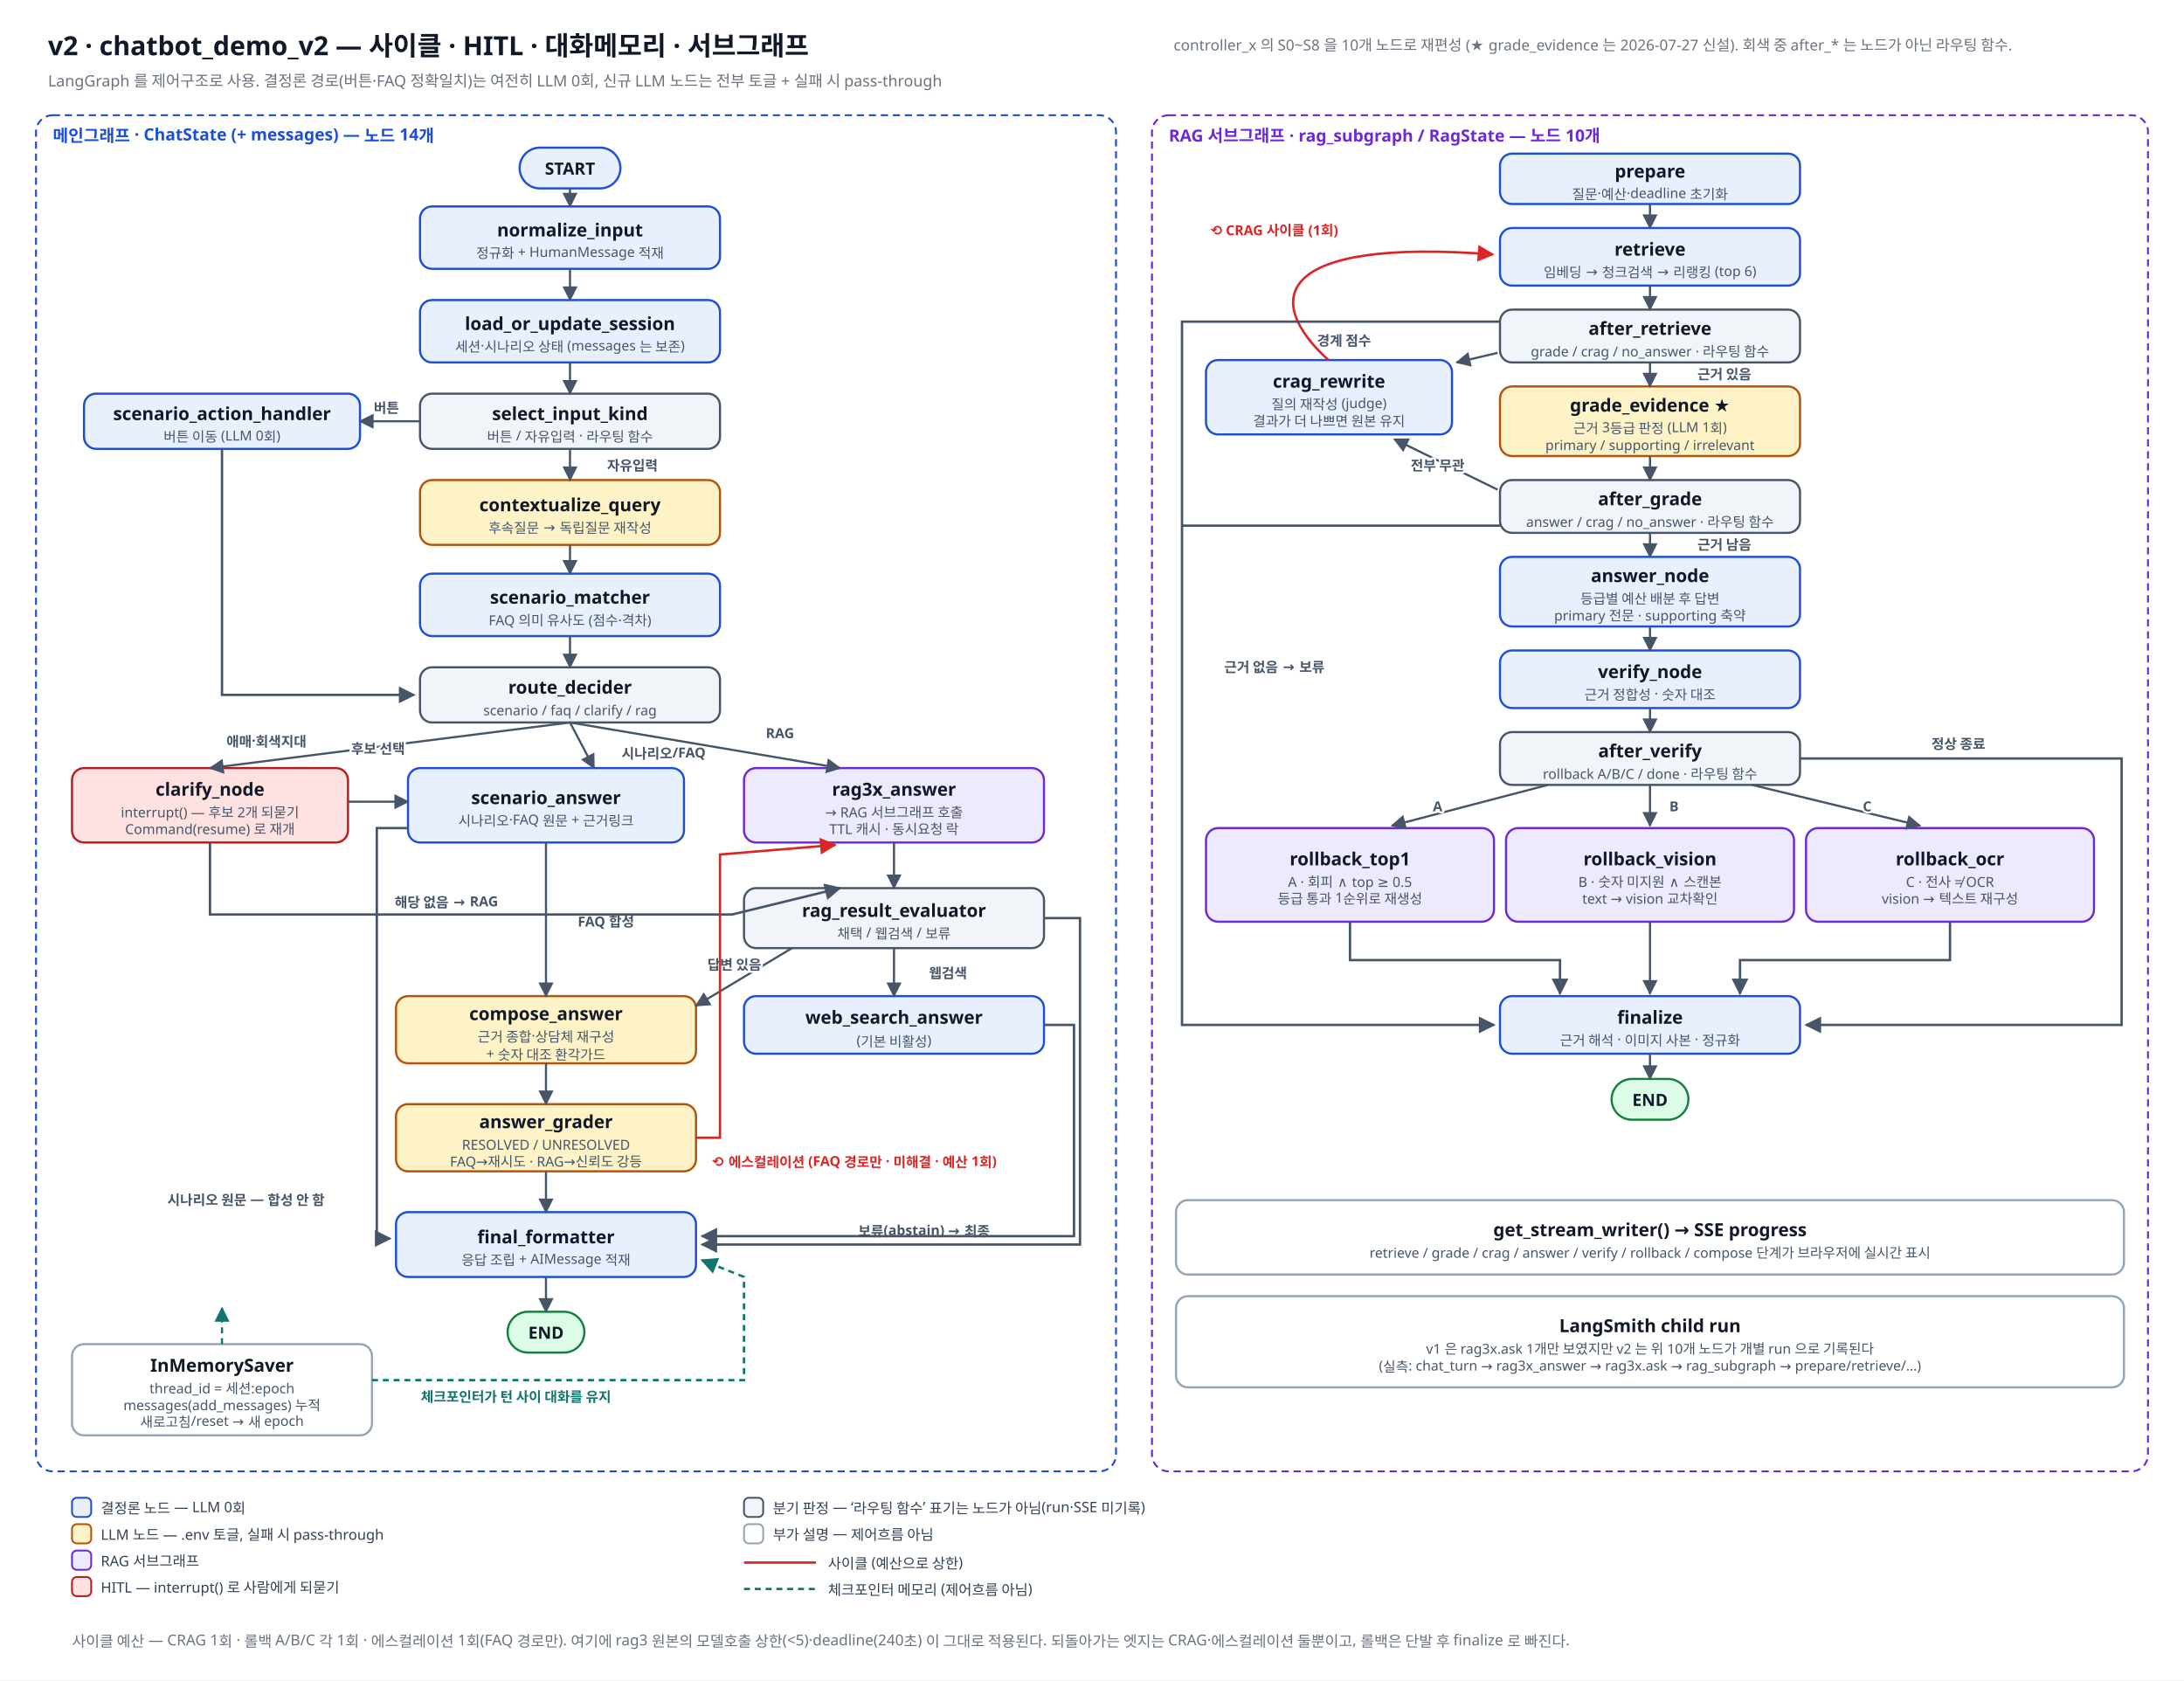
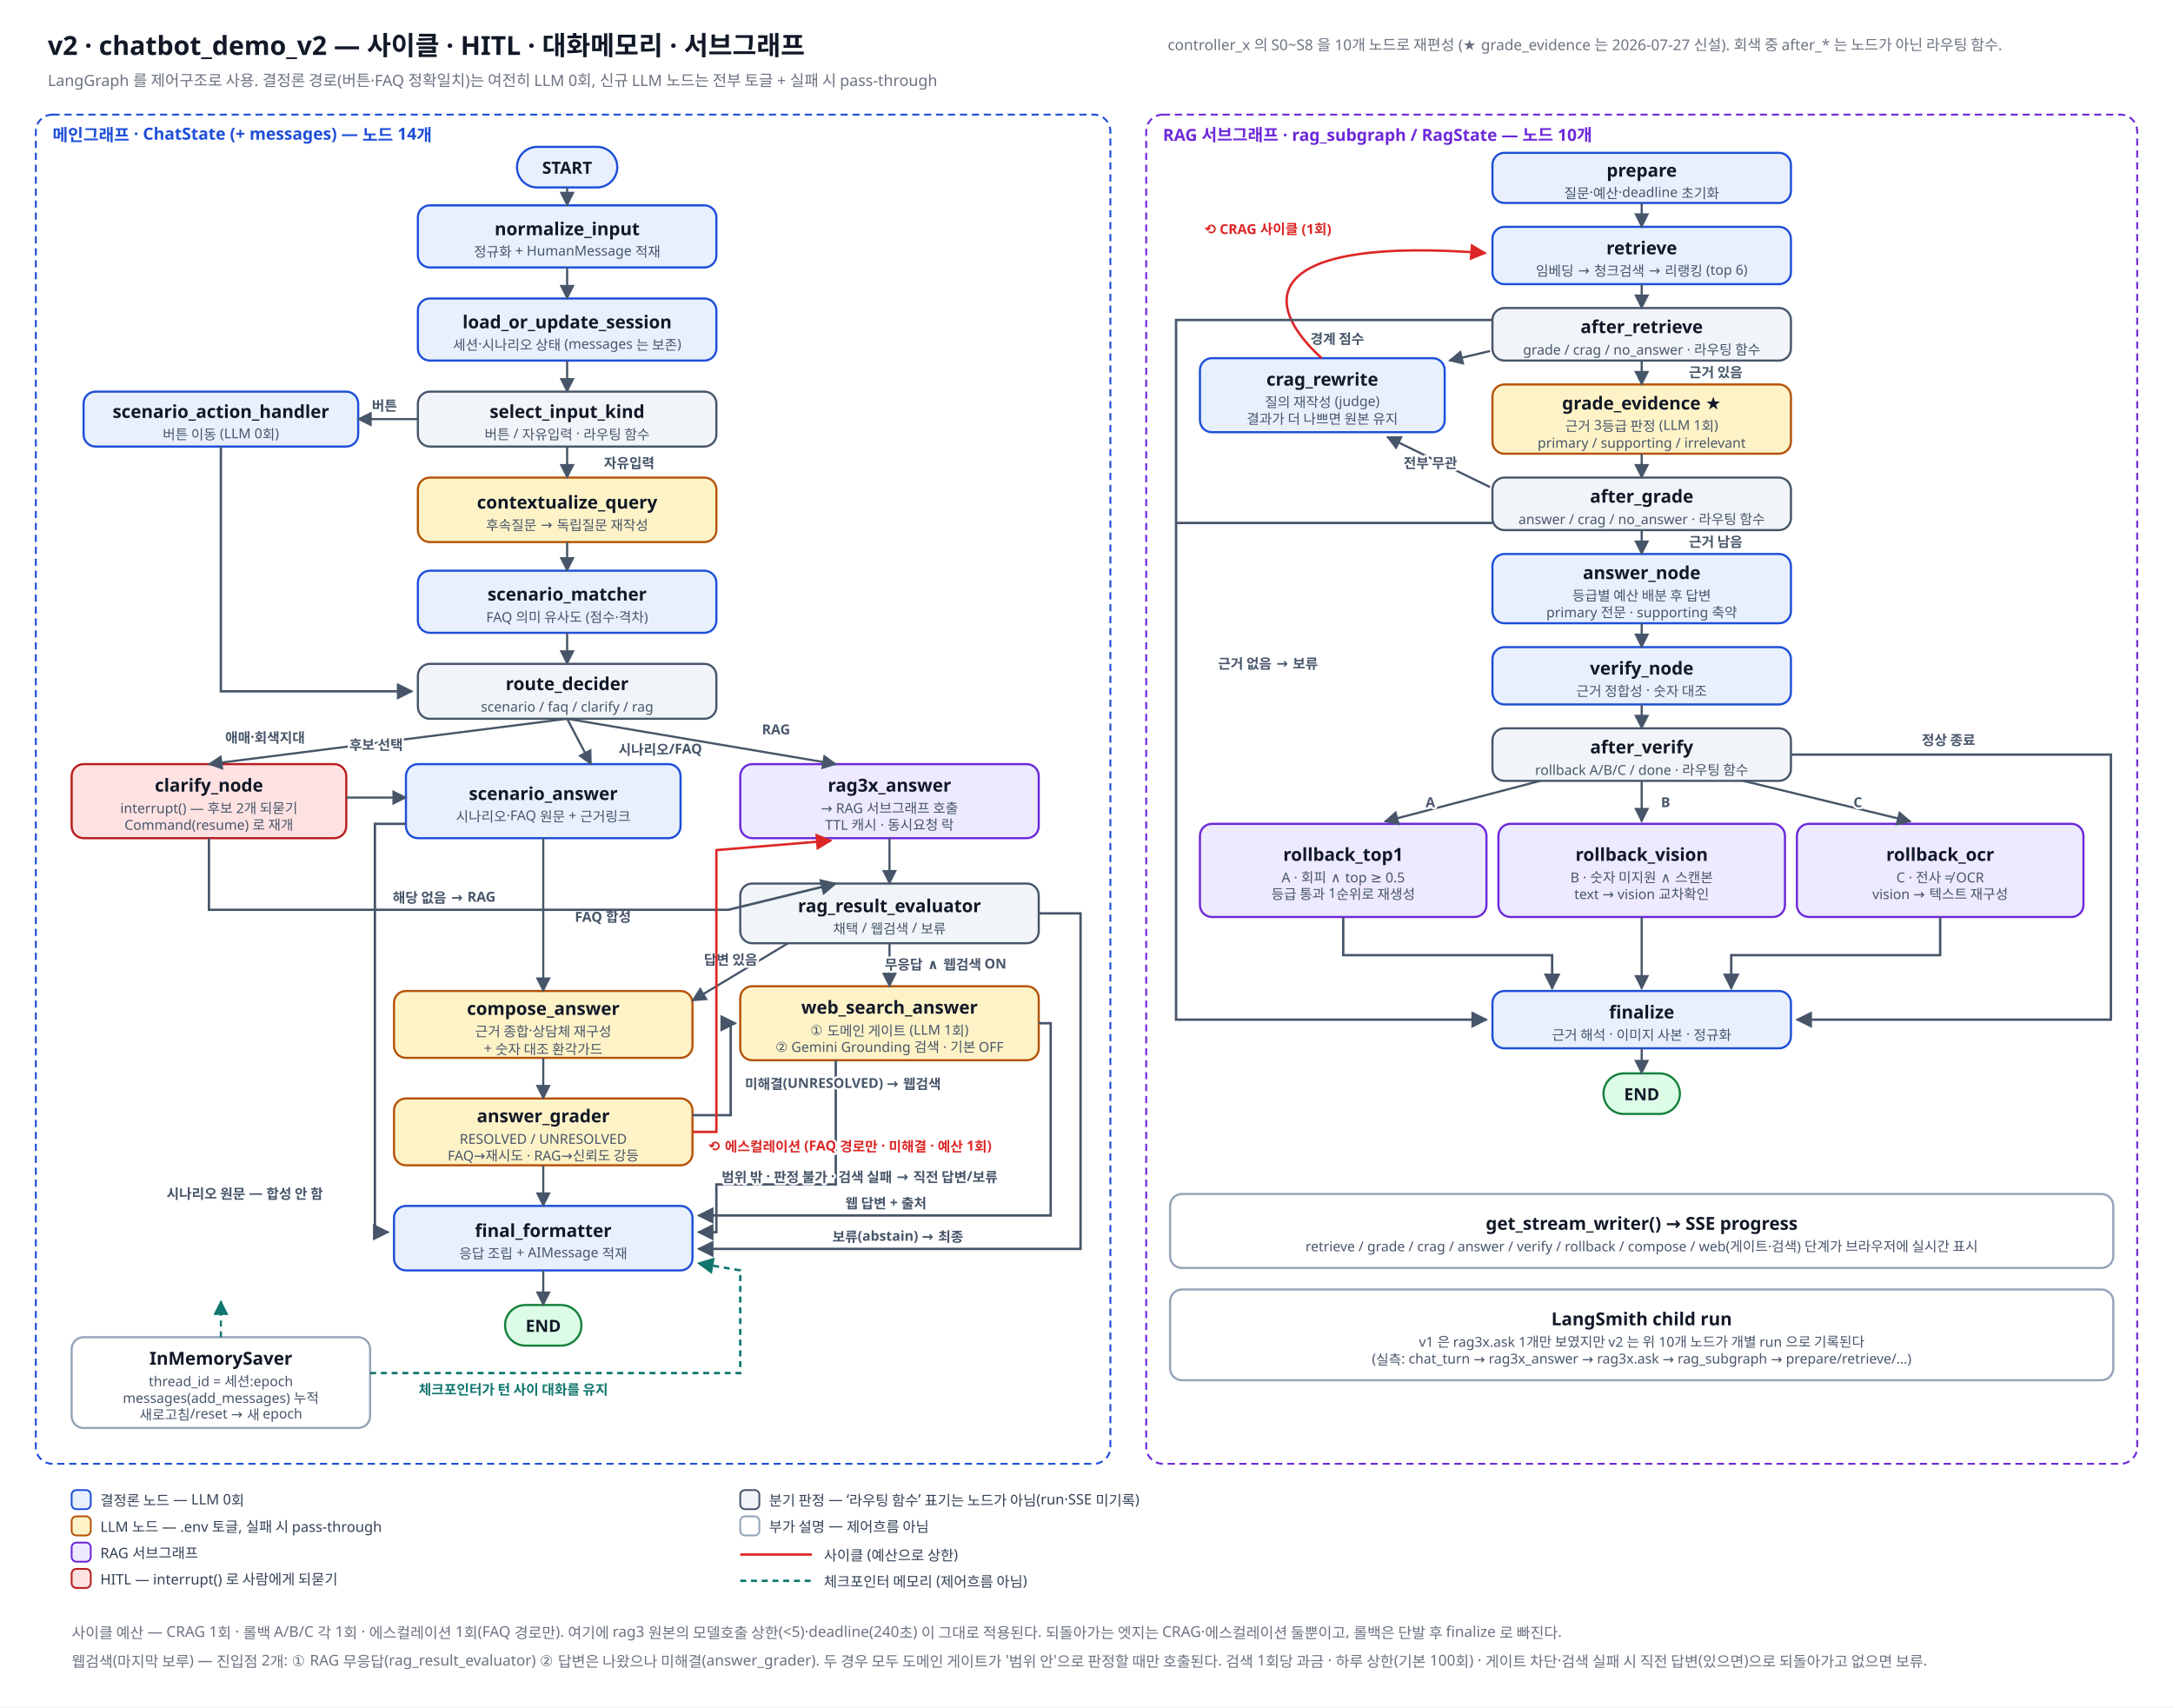
- <svg xmlns="http://www.w3.org/2000/svg" width="1820" height="1400" viewBox="0 0 1820 1400" role="img" aria-label="chatbot_demo_v2 파이프라인">
+ <svg xmlns="http://www.w3.org/2000/svg" width="1820" height="1430" viewBox="0 0 1820 1430" role="img" aria-label="chatbot_demo_v2 파이프라인">
  <defs>
    <marker id="a-475569" viewBox="0 0 10 10" refX="9" refY="5" markerWidth="7" markerHeight="7" orient="auto-start-reverse">
      <path d="M 0 0 L 10 5 L 0 10 z" fill="#475569" />
    </marker>
    <marker id="a-dc2626" viewBox="0 0 10 10" refX="9" refY="5" markerWidth="7" markerHeight="7" orient="auto-start-reverse">
      <path d="M 0 0 L 10 5 L 0 10 z" fill="#dc2626" />
    </marker>
    <marker id="a-0f766e" viewBox="0 0 10 10" refX="9" refY="5" markerWidth="7" markerHeight="7" orient="auto-start-reverse">
      <path d="M 0 0 L 10 5 L 0 10 z" fill="#0f766e" />
    </marker>
  </defs>
-   <rect width="1820" height="1400" fill="#ffffff" />
+   <rect width="1820" height="1430" fill="#ffffff" />
  <text x="40" y="46" font-family="'Malgun Gothic','Apple SD Gothic Neo','Noto Sans KR',sans-serif" font-size="22" font-weight="700" fill="#111827" text-anchor="start">v2 · chatbot_demo_v2 — 사이클 · HITL · 대화메모리 · 서브그래프</text>
  <text x="40" y="72" font-family="'Malgun Gothic','Apple SD Gothic Neo','Noto Sans KR',sans-serif" font-size="13" font-weight="400" fill="#6b7280" text-anchor="start">LangGraph 를 제어구조로 사용. 결정론 경로(버튼·FAQ 정확일치)는 여전히 LLM 0회, 신규 LLM 노드는 전부 토글 + 실패 시 pass-through</text>
  <rect x="30" y="96" width="900" height="1130" rx="14" fill="none" stroke="#1d4ed8" stroke-width="1.6" stroke-dasharray="6 4" />
  <text x="44" y="118" font-family="'Malgun Gothic','Apple SD Gothic Neo','Noto Sans KR',sans-serif" font-size="14" font-weight="700" fill="#1d4ed8">메인그래프  ·  ChatState (+ messages)   —   노드 14개</text>
  <rect x="433.0" y="123" width="84" height="34" rx="17" fill="#e8f0fe" stroke="#1d4ed8" stroke-width="1.8" />
  <text x="475.0" y="145.5" font-family="'Malgun Gothic','Apple SD Gothic Neo','Noto Sans KR',sans-serif" font-size="14" font-weight="600" fill="#111827" text-anchor="middle">START</text>
  <rect x="350" y="172" width="250" height="52" rx="10" fill="#e8f0fe" stroke="#1d4ed8" stroke-width="1.8" />
  <text x="475.0" y="197.0" font-family="'Malgun Gothic','Apple SD Gothic Neo','Noto Sans KR',sans-serif" font-size="15" font-weight="600" fill="#111827" text-anchor="middle">normalize_input</text>
  <text x="475.0" y="215.0" font-family="'Malgun Gothic','Apple SD Gothic Neo','Noto Sans KR',sans-serif" font-size="11.5" fill="#475569" text-anchor="middle">정규화 + HumanMessage 적재</text>
  <rect x="350" y="250" width="250" height="52" rx="10" fill="#e8f0fe" stroke="#1d4ed8" stroke-width="1.8" />
  <text x="475.0" y="275.0" font-family="'Malgun Gothic','Apple SD Gothic Neo','Noto Sans KR',sans-serif" font-size="15" font-weight="600" fill="#111827" text-anchor="middle">load_or_update_session</text>
  <text x="475.0" y="293.0" font-family="'Malgun Gothic','Apple SD Gothic Neo','Noto Sans KR',sans-serif" font-size="11.5" fill="#475569" text-anchor="middle">세션·시나리오 상태 (messages 는 보존)</text>
  <rect x="350" y="328" width="250" height="46" rx="10" fill="#f1f5f9" stroke="#475569" stroke-width="1.8" />
  <text x="475.0" y="350.0" font-family="'Malgun Gothic','Apple SD Gothic Neo','Noto Sans KR',sans-serif" font-size="15" font-weight="600" fill="#111827" text-anchor="middle">select_input_kind</text>
  <text x="475.0" y="368.0" font-family="'Malgun Gothic','Apple SD Gothic Neo','Noto Sans KR',sans-serif" font-size="11.5" fill="#475569" text-anchor="middle">버튼 / 자유입력   · 라우팅 함수</text>
  <rect x="70" y="328" width="230" height="46" rx="10" fill="#e8f0fe" stroke="#1d4ed8" stroke-width="1.8" />
  <text x="185.0" y="350.0" font-family="'Malgun Gothic','Apple SD Gothic Neo','Noto Sans KR',sans-serif" font-size="15" font-weight="600" fill="#111827" text-anchor="middle">scenario_action_handler</text>
  <text x="185.0" y="368.0" font-family="'Malgun Gothic','Apple SD Gothic Neo','Noto Sans KR',sans-serif" font-size="11.5" fill="#475569" text-anchor="middle">버튼 이동 (LLM 0회)</text>
  <rect x="350" y="400" width="250" height="54" rx="10" fill="#fef3c7" stroke="#b45309" stroke-width="1.8" />
  <text x="475.0" y="426.0" font-family="'Malgun Gothic','Apple SD Gothic Neo','Noto Sans KR',sans-serif" font-size="15" font-weight="600" fill="#111827" text-anchor="middle">contextualize_query</text>
  <text x="475.0" y="444.0" font-family="'Malgun Gothic','Apple SD Gothic Neo','Noto Sans KR',sans-serif" font-size="11.5" fill="#475569" text-anchor="middle">후속질문 → 독립질문 재작성</text>
  <rect x="350" y="478" width="250" height="52" rx="10" fill="#e8f0fe" stroke="#1d4ed8" stroke-width="1.8" />
  <text x="475.0" y="503.0" font-family="'Malgun Gothic','Apple SD Gothic Neo','Noto Sans KR',sans-serif" font-size="15" font-weight="600" fill="#111827" text-anchor="middle">scenario_matcher</text>
  <text x="475.0" y="521.0" font-family="'Malgun Gothic','Apple SD Gothic Neo','Noto Sans KR',sans-serif" font-size="11.5" fill="#475569" text-anchor="middle">FAQ 의미 유사도 (점수·격차)</text>
  <rect x="350" y="556" width="250" height="46" rx="10" fill="#f1f5f9" stroke="#475569" stroke-width="1.8" />
  <text x="475.0" y="578.0" font-family="'Malgun Gothic','Apple SD Gothic Neo','Noto Sans KR',sans-serif" font-size="15" font-weight="600" fill="#111827" text-anchor="middle">route_decider</text>
  <text x="475.0" y="596.0" font-family="'Malgun Gothic','Apple SD Gothic Neo','Noto Sans KR',sans-serif" font-size="11.5" fill="#475569" text-anchor="middle">scenario / faq / clarify / rag</text>
  <rect x="60" y="640" width="230" height="62" rx="10" fill="#fee2e2" stroke="#b91c1c" stroke-width="1.8" />
  <text x="175.0" y="663.0" font-family="'Malgun Gothic','Apple SD Gothic Neo','Noto Sans KR',sans-serif" font-size="15" font-weight="600" fill="#111827" text-anchor="middle">clarify_node</text>
  <text x="175.0" y="681.0" font-family="'Malgun Gothic','Apple SD Gothic Neo','Noto Sans KR',sans-serif" font-size="11.5" fill="#475569" text-anchor="middle">interrupt() — 후보 2개 되묻기</text>
  <text x="175.0" y="695.0" font-family="'Malgun Gothic','Apple SD Gothic Neo','Noto Sans KR',sans-serif" font-size="11.5" fill="#475569" text-anchor="middle">Command(resume) 로 재개</text>
  <rect x="340" y="640" width="230" height="62" rx="10" fill="#e8f0fe" stroke="#1d4ed8" stroke-width="1.8" />
  <text x="455.0" y="670.0" font-family="'Malgun Gothic','Apple SD Gothic Neo','Noto Sans KR',sans-serif" font-size="15" font-weight="600" fill="#111827" text-anchor="middle">scenario_answer</text>
  <text x="455.0" y="688.0" font-family="'Malgun Gothic','Apple SD Gothic Neo','Noto Sans KR',sans-serif" font-size="11.5" fill="#475569" text-anchor="middle">시나리오·FAQ 원문 + 근거링크</text>
  <rect x="620" y="640" width="250" height="62" rx="10" fill="#ede9fe" stroke="#6d28d9" stroke-width="1.8" />
  <text x="745.0" y="663.0" font-family="'Malgun Gothic','Apple SD Gothic Neo','Noto Sans KR',sans-serif" font-size="15" font-weight="600" fill="#111827" text-anchor="middle">rag3x_answer</text>
  <text x="745.0" y="681.0" font-family="'Malgun Gothic','Apple SD Gothic Neo','Noto Sans KR',sans-serif" font-size="11.5" fill="#475569" text-anchor="middle">→ RAG 서브그래프 호출</text>
  <text x="745.0" y="695.0" font-family="'Malgun Gothic','Apple SD Gothic Neo','Noto Sans KR',sans-serif" font-size="11.5" fill="#475569" text-anchor="middle">TTL 캐시 · 동시요청 락</text>
  <rect x="620" y="740" width="250" height="50" rx="10" fill="#f1f5f9" stroke="#475569" stroke-width="1.8" />
  <text x="745.0" y="764.0" font-family="'Malgun Gothic','Apple SD Gothic Neo','Noto Sans KR',sans-serif" font-size="15" font-weight="600" fill="#111827" text-anchor="middle">rag_result_evaluator</text>
  <text x="745.0" y="782.0" font-family="'Malgun Gothic','Apple SD Gothic Neo','Noto Sans KR',sans-serif" font-size="11.5" fill="#475569" text-anchor="middle">채택 / 웹검색 / 보류</text>
-   <rect x="620" y="830" width="250" height="48" rx="10" fill="#e8f0fe" stroke="#1d4ed8" stroke-width="1.8" />
-   <text x="745.0" y="853.0" font-family="'Malgun Gothic','Apple SD Gothic Neo','Noto Sans KR',sans-serif" font-size="15" font-weight="600" fill="#111827" text-anchor="middle">web_search_answer</text>
-   <text x="745.0" y="871.0" font-family="'Malgun Gothic','Apple SD Gothic Neo','Noto Sans KR',sans-serif" font-size="11.5" fill="#475569" text-anchor="middle">(기본 비활성)</text>
+   <rect x="620" y="826" width="250" height="62" rx="10" fill="#fef3c7" stroke="#b45309" stroke-width="1.8" />
+   <text x="745.0" y="849.0" font-family="'Malgun Gothic','Apple SD Gothic Neo','Noto Sans KR',sans-serif" font-size="15" font-weight="600" fill="#111827" text-anchor="middle">web_search_answer</text>
+   <text x="745.0" y="867.0" font-family="'Malgun Gothic','Apple SD Gothic Neo','Noto Sans KR',sans-serif" font-size="11.5" fill="#475569" text-anchor="middle">① 도메인 게이트 (LLM 1회)</text>
+   <text x="745.0" y="881.0" font-family="'Malgun Gothic','Apple SD Gothic Neo','Noto Sans KR',sans-serif" font-size="11.5" fill="#475569" text-anchor="middle">② Gemini Grounding 검색 · 기본 OFF</text>
  <rect x="330" y="830" width="250" height="56" rx="10" fill="#fef3c7" stroke="#b45309" stroke-width="1.8" />
  <text x="455.0" y="850.0" font-family="'Malgun Gothic','Apple SD Gothic Neo','Noto Sans KR',sans-serif" font-size="15" font-weight="600" fill="#111827" text-anchor="middle">compose_answer</text>
  <text x="455.0" y="868.0" font-family="'Malgun Gothic','Apple SD Gothic Neo','Noto Sans KR',sans-serif" font-size="11.5" fill="#475569" text-anchor="middle">근거 종합·상담체 재구성</text>
  <text x="455.0" y="882.0" font-family="'Malgun Gothic','Apple SD Gothic Neo','Noto Sans KR',sans-serif" font-size="11.5" fill="#475569" text-anchor="middle">+ 숫자 대조 환각가드</text>
  <rect x="330" y="920" width="250" height="56" rx="10" fill="#fef3c7" stroke="#b45309" stroke-width="1.8" />
  <text x="455.0" y="940.0" font-family="'Malgun Gothic','Apple SD Gothic Neo','Noto Sans KR',sans-serif" font-size="15" font-weight="600" fill="#111827" text-anchor="middle">answer_grader</text>
  <text x="455.0" y="958.0" font-family="'Malgun Gothic','Apple SD Gothic Neo','Noto Sans KR',sans-serif" font-size="11.5" fill="#475569" text-anchor="middle">RESOLVED / UNRESOLVED</text>
  <text x="455.0" y="972.0" font-family="'Malgun Gothic','Apple SD Gothic Neo','Noto Sans KR',sans-serif" font-size="11.5" fill="#475569" text-anchor="middle">FAQ→재시도 · RAG→신뢰도 강등</text>
  <rect x="330" y="1010" width="250" height="54" rx="10" fill="#e8f0fe" stroke="#1d4ed8" stroke-width="1.8" />
  <text x="455.0" y="1036.0" font-family="'Malgun Gothic','Apple SD Gothic Neo','Noto Sans KR',sans-serif" font-size="15" font-weight="600" fill="#111827" text-anchor="middle">final_formatter</text>
  <text x="455.0" y="1054.0" font-family="'Malgun Gothic','Apple SD Gothic Neo','Noto Sans KR',sans-serif" font-size="11.5" fill="#475569" text-anchor="middle">응답 조립 + AIMessage 적재</text>
  <rect x="423.0" y="1093" width="64" height="34" rx="17" fill="#dcfce7" stroke="#15803d" stroke-width="1.8" />
  <text x="455.0" y="1115.5" font-family="'Malgun Gothic','Apple SD Gothic Neo','Noto Sans KR',sans-serif" font-size="14" font-weight="600" fill="#111827" text-anchor="middle">END</text>
  <line x1="475.0" y1="157" x2="475.0" y2="172" stroke="#475569" stroke-width="1.8" marker-end="url(#a-475569)" />
  <line x1="475.0" y1="224" x2="475.0" y2="250" stroke="#475569" stroke-width="1.8" marker-end="url(#a-475569)" />
  <line x1="475.0" y1="302" x2="475.0" y2="328" stroke="#475569" stroke-width="1.8" marker-end="url(#a-475569)" />
  <line x1="475.0" y1="454" x2="475.0" y2="478" stroke="#475569" stroke-width="1.8" marker-end="url(#a-475569)" />
  <line x1="475.0" y1="530" x2="475.0" y2="556" stroke="#475569" stroke-width="1.8" marker-end="url(#a-475569)" />
  <line x1="350" y1="351" x2="300" y2="351" stroke="#475569" stroke-width="1.8" marker-end="url(#a-475569)" />
  <text x="322" y="344" font-family="'Malgun Gothic','Apple SD Gothic Neo','Noto Sans KR',sans-serif" font-size="11.5" font-weight="600" fill="#475569" text-anchor="middle" paint-order="stroke" stroke="#ffffff" stroke-width="3.5" stroke-linejoin="round">버튼</text>
  <line x1="475.0" y1="374" x2="475.0" y2="400" stroke="#475569" stroke-width="1.8" marker-end="url(#a-475569)" />
  <text x="527.0" y="392" font-family="'Malgun Gothic','Apple SD Gothic Neo','Noto Sans KR',sans-serif" font-size="11.5" font-weight="600" fill="#475569" text-anchor="middle" paint-order="stroke" stroke="#ffffff" stroke-width="3.5" stroke-linejoin="round">자유입력</text>
  <path d="M 185 374 L 185 579 L 345 579" fill="none" stroke="#475569" stroke-width="2" marker-end="url(#a-475569)" />
  <line x1="475.0" y1="602" x2="175" y2="640" stroke="#475569" stroke-width="1.8" marker-end="url(#a-475569)" />
  <text x="222" y="622" font-family="'Malgun Gothic','Apple SD Gothic Neo','Noto Sans KR',sans-serif" font-size="11.5" font-weight="600" fill="#475569" text-anchor="middle" paint-order="stroke" stroke="#ffffff" stroke-width="3.5" stroke-linejoin="round">애매·회색지대</text>
  <line x1="475.0" y1="602" x2="495.0" y2="640" stroke="#475569" stroke-width="1.8" marker-end="url(#a-475569)" />
  <text x="553.0" y="632" font-family="'Malgun Gothic','Apple SD Gothic Neo','Noto Sans KR',sans-serif" font-size="11.5" font-weight="600" fill="#475569" text-anchor="middle" paint-order="stroke" stroke="#ffffff" stroke-width="3.5" stroke-linejoin="round">시나리오/FAQ</text>
  <line x1="475.0" y1="602" x2="700" y2="640" stroke="#475569" stroke-width="1.8" marker-end="url(#a-475569)" />
  <text x="650" y="615" font-family="'Malgun Gothic','Apple SD Gothic Neo','Noto Sans KR',sans-serif" font-size="11.5" font-weight="600" fill="#475569" text-anchor="middle" paint-order="stroke" stroke="#ffffff" stroke-width="3.5" stroke-linejoin="round">RAG</text>
  <line x1="745" y1="702" x2="745" y2="740" stroke="#475569" stroke-width="1.8" marker-end="url(#a-475569)" />
-   <line x1="745" y1="790" x2="745" y2="830" stroke="#475569" stroke-width="1.8" marker-end="url(#a-475569)" />
-   <text x="790" y="815" font-family="'Malgun Gothic','Apple SD Gothic Neo','Noto Sans KR',sans-serif" font-size="11.5" font-weight="600" fill="#475569" text-anchor="middle" paint-order="stroke" stroke="#ffffff" stroke-width="3.5" stroke-linejoin="round">웹검색</text>
+   <line x1="745" y1="790" x2="745" y2="826" stroke="#475569" stroke-width="1.8" marker-end="url(#a-475569)" />
+   <text x="792" y="812" font-family="'Malgun Gothic','Apple SD Gothic Neo','Noto Sans KR',sans-serif" font-size="11.5" font-weight="600" fill="#475569" text-anchor="middle" paint-order="stroke" stroke="#ffffff" stroke-width="3.5" stroke-linejoin="round">무응답 ∧ 웹검색 ON</text>
  <line x1="660" y1="790" x2="580" y2="838" stroke="#475569" stroke-width="1.8" marker-end="url(#a-475569)" />
  <text x="612" y="808" font-family="'Malgun Gothic','Apple SD Gothic Neo','Noto Sans KR',sans-serif" font-size="11.5" font-weight="600" fill="#475569" text-anchor="middle" paint-order="stroke" stroke="#ffffff" stroke-width="3.5" stroke-linejoin="round">답변 있음</text>
  <line x1="455" y1="702" x2="455" y2="830" stroke="#475569" stroke-width="1.8" marker-end="url(#a-475569)" />
  <text x="505" y="772" font-family="'Malgun Gothic','Apple SD Gothic Neo','Noto Sans KR',sans-serif" font-size="11.5" font-weight="600" fill="#475569" text-anchor="middle" paint-order="stroke" stroke="#ffffff" stroke-width="3.5" stroke-linejoin="round">FAQ 합성</text>
  <line x1="455" y1="886" x2="455" y2="920" stroke="#475569" stroke-width="1.8" marker-end="url(#a-475569)" />
  <line x1="455" y1="976" x2="455" y2="1010" stroke="#475569" stroke-width="1.8" marker-end="url(#a-475569)" />
  <line x1="455" y1="1064" x2="455" y2="1093" stroke="#475569" stroke-width="1.8" marker-end="url(#a-475569)" />
  <path d="M 340 690 L 314 690 L 314 1032 L 325 1032" fill="none" stroke="#475569" stroke-width="2" marker-end="url(#a-475569)" />
  <text x="205" y="1004" font-family="'Malgun Gothic','Apple SD Gothic Neo','Noto Sans KR',sans-serif" font-size="11.5" font-weight="600" fill="#475569" text-anchor="middle" paint-order="stroke" stroke="#ffffff" stroke-width="3.5" stroke-linejoin="round">시나리오 원문 — 합성 안 함</text>
-   <path d="M 870 765 L 900 765 L 900 1037 L 585 1037" fill="none" stroke="#475569" stroke-width="2" marker-end="url(#a-475569)" />
-   <text x="770" y="1030" font-family="'Malgun Gothic','Apple SD Gothic Neo','Noto Sans KR',sans-serif" font-size="11.5" font-weight="600" fill="#475569" text-anchor="middle" paint-order="stroke" stroke="#ffffff" stroke-width="3.5" stroke-linejoin="round">보류(abstain) → 최종</text>
-   <path d="M 870 854 L 895 854 L 895 1030 L 585 1030" fill="none" stroke="#475569" stroke-width="2" marker-end="url(#a-475569)" />
+   <path d="M 870 765 L 905 765 L 905 1046 L 585 1046" fill="none" stroke="#475569" stroke-width="2" marker-end="url(#a-475569)" />
+   <text x="752" y="1040" font-family="'Malgun Gothic','Apple SD Gothic Neo','Noto Sans KR',sans-serif" font-size="11.5" font-weight="600" fill="#475569" text-anchor="middle" paint-order="stroke" stroke="#ffffff" stroke-width="3.5" stroke-linejoin="round">보류(abstain) → 최종</text>
+   <path d="M 870 857 L 880 857 L 880 1018 L 585 1018" fill="none" stroke="#475569" stroke-width="2" marker-end="url(#a-475569)" />
+   <text x="742" y="1012" font-family="'Malgun Gothic','Apple SD Gothic Neo','Noto Sans KR',sans-serif" font-size="11.5" font-weight="600" fill="#475569" text-anchor="middle" paint-order="stroke" stroke="#ffffff" stroke-width="3.5" stroke-linejoin="round">웹 답변 + 출처</text>
+   <path d="M 700 888 L 700 992 L 600 992 L 600 1032 L 585 1032" fill="none" stroke="#475569" stroke-width="2" marker-end="url(#a-475569)" />
+   <text x="720" y="990" font-family="'Malgun Gothic','Apple SD Gothic Neo','Noto Sans KR',sans-serif" font-size="11.5" font-weight="600" fill="#475569" text-anchor="middle" paint-order="stroke" stroke="#ffffff" stroke-width="3.5" stroke-linejoin="round">범위 밖 · 판정 불가 · 검색 실패 → 직전 답변/보류</text>
+   <path d="M 580 934 L 612 934 L 612 857 L 616 857" fill="none" stroke="#475569" stroke-width="2" marker-end="url(#a-475569)" />
+   <text x="706" y="912" font-family="'Malgun Gothic','Apple SD Gothic Neo','Noto Sans KR',sans-serif" font-size="11.5" font-weight="600" fill="#475569" text-anchor="middle" paint-order="stroke" stroke="#ffffff" stroke-width="3.5" stroke-linejoin="round">미해결(UNRESOLVED) → 웹검색</text>
  <line x1="290" y1="668" x2="340" y2="668" stroke="#475569" stroke-width="1.8" marker-end="url(#a-475569)" />
  <text x="315" y="628" font-family="'Malgun Gothic','Apple SD Gothic Neo','Noto Sans KR',sans-serif" font-size="11.5" font-weight="600" fill="#475569" text-anchor="middle" paint-order="stroke" stroke="#ffffff" stroke-width="3.5" stroke-linejoin="round">후보 선택</text>
  <path d="M 175 702 L 175 762 L 610 762 L 700 740" fill="none" stroke="#475569" stroke-width="2" marker-end="url(#a-475569)" />
  <text x="372" y="756" font-family="'Malgun Gothic','Apple SD Gothic Neo','Noto Sans KR',sans-serif" font-size="11.5" font-weight="600" fill="#475569" text-anchor="middle" paint-order="stroke" stroke="#ffffff" stroke-width="3.5" stroke-linejoin="round">해당 없음 → RAG</text>
  <path d="M 580 948 L 600 948 L 600 712 L 696 704" fill="none" stroke="#dc2626" stroke-width="2" marker-end="url(#a-dc2626)" />
-   <text x="712" y="972" font-family="'Malgun Gothic','Apple SD Gothic Neo','Noto Sans KR',sans-serif" font-size="11.5" font-weight="600" fill="#dc2626" text-anchor="middle" paint-order="stroke" stroke="#ffffff" stroke-width="3.5" stroke-linejoin="round">⟲ 에스컬레이션 (FAQ 경로만 · 미해결 · 예산 1회)</text>
+   <text x="712" y="964" font-family="'Malgun Gothic','Apple SD Gothic Neo','Noto Sans KR',sans-serif" font-size="11.5" font-weight="600" fill="#dc2626" text-anchor="middle" paint-order="stroke" stroke="#ffffff" stroke-width="3.5" stroke-linejoin="round">⟲ 에스컬레이션 (FAQ 경로만 · 미해결 · 예산 1회)</text>
  <rect x="60" y="1120" width="250" height="76" rx="10" fill="#ffffff" stroke="#94a3b8" stroke-width="1.8" />
  <text x="185.0" y="1143.0" font-family="'Malgun Gothic','Apple SD Gothic Neo','Noto Sans KR',sans-serif" font-size="15" font-weight="600" fill="#111827" text-anchor="middle">InMemorySaver</text>
  <text x="185.0" y="1161.0" font-family="'Malgun Gothic','Apple SD Gothic Neo','Noto Sans KR',sans-serif" font-size="11.5" fill="#475569" text-anchor="middle">thread_id = 세션:epoch</text>
  <text x="185.0" y="1175.0" font-family="'Malgun Gothic','Apple SD Gothic Neo','Noto Sans KR',sans-serif" font-size="11.5" fill="#475569" text-anchor="middle">messages(add_messages) 누적</text>
  <text x="185.0" y="1189.0" font-family="'Malgun Gothic','Apple SD Gothic Neo','Noto Sans KR',sans-serif" font-size="11.5" fill="#475569" text-anchor="middle">새로고침/reset → 새 epoch</text>
  <line x1="185" y1="1120" x2="185" y2="1090" stroke="#0f766e" stroke-width="1.8" stroke-dasharray="5 4" marker-end="url(#a-0f766e)" />
-   <path d="M 310 1150 L 620 1150 L 620 1064 L 585 1050" fill="none" stroke="#0f766e" stroke-width="2" stroke-dasharray="5 4" marker-end="url(#a-0f766e)" />
+   <path d="M 310 1150 L 620 1150 L 620 1064 L 585 1058" fill="none" stroke="#0f766e" stroke-width="2" stroke-dasharray="5 4" marker-end="url(#a-0f766e)" />
  <text x="430" y="1168" font-family="'Malgun Gothic','Apple SD Gothic Neo','Noto Sans KR',sans-serif" font-size="11.5" font-weight="600" fill="#0f766e" text-anchor="middle" paint-order="stroke" stroke="#ffffff" stroke-width="3.5" stroke-linejoin="round">체크포인터가 턴 사이 대화를 유지</text>
  <rect x="960" y="96" width="830" height="1130" rx="14" fill="none" stroke="#6d28d9" stroke-width="1.6" stroke-dasharray="6 4" />
  <text x="974" y="118" font-family="'Malgun Gothic','Apple SD Gothic Neo','Noto Sans KR',sans-serif" font-size="14" font-weight="700" fill="#6d28d9">RAG 서브그래프  ·  rag_subgraph / RagState   —   노드 10개</text>
  <text x="978" y="42" font-family="'Malgun Gothic','Apple SD Gothic Neo','Noto Sans KR',sans-serif" font-size="12.5" font-weight="400" fill="#6b7280" text-anchor="start">controller_x 의 S0~S8 을 10개 노드로 재편성 (★ grade_evidence 는 2026-07-27 신설). 회색 중 after_* 는 노드가 아닌 라우팅 함수.</text>
  <rect x="1250" y="128" width="250" height="42" rx="10" fill="#e8f0fe" stroke="#1d4ed8" stroke-width="1.8" />
  <text x="1375.0" y="148.0" font-family="'Malgun Gothic','Apple SD Gothic Neo','Noto Sans KR',sans-serif" font-size="15" font-weight="600" fill="#111827" text-anchor="middle">prepare</text>
  <text x="1375.0" y="166.0" font-family="'Malgun Gothic','Apple SD Gothic Neo','Noto Sans KR',sans-serif" font-size="11.5" fill="#475569" text-anchor="middle">질문·예산·deadline 초기화</text>
  <rect x="1250" y="190" width="250" height="48" rx="10" fill="#e8f0fe" stroke="#1d4ed8" stroke-width="1.8" />
  <text x="1375.0" y="213.0" font-family="'Malgun Gothic','Apple SD Gothic Neo','Noto Sans KR',sans-serif" font-size="15" font-weight="600" fill="#111827" text-anchor="middle">retrieve</text>
  <text x="1375.0" y="231.0" font-family="'Malgun Gothic','Apple SD Gothic Neo','Noto Sans KR',sans-serif" font-size="11.5" fill="#475569" text-anchor="middle">임베딩 → 청크검색 → 리랭킹 (top 6)</text>
  <rect x="1250" y="258" width="250" height="44" rx="10" fill="#f1f5f9" stroke="#475569" stroke-width="1.8" />
  <text x="1375.0" y="279.0" font-family="'Malgun Gothic','Apple SD Gothic Neo','Noto Sans KR',sans-serif" font-size="15" font-weight="600" fill="#111827" text-anchor="middle">after_retrieve</text>
  <text x="1375.0" y="297.0" font-family="'Malgun Gothic','Apple SD Gothic Neo','Noto Sans KR',sans-serif" font-size="11.5" fill="#475569" text-anchor="middle">grade / crag / no_answer  · 라우팅 함수</text>
  <rect x="1250" y="322" width="250" height="58" rx="10" fill="#fef3c7" stroke="#b45309" stroke-width="1.8" />
  <text x="1375.0" y="343.0" font-family="'Malgun Gothic','Apple SD Gothic Neo','Noto Sans KR',sans-serif" font-size="15" font-weight="600" fill="#111827" text-anchor="middle">grade_evidence ★</text>
  <text x="1375.0" y="361.0" font-family="'Malgun Gothic','Apple SD Gothic Neo','Noto Sans KR',sans-serif" font-size="11.5" fill="#475569" text-anchor="middle">근거 3등급 판정 (LLM 1회)</text>
  <text x="1375.0" y="375.0" font-family="'Malgun Gothic','Apple SD Gothic Neo','Noto Sans KR',sans-serif" font-size="11.5" fill="#475569" text-anchor="middle">primary / supporting / irrelevant</text>
  <rect x="1250" y="400" width="250" height="44" rx="10" fill="#f1f5f9" stroke="#475569" stroke-width="1.8" />
  <text x="1375.0" y="421.0" font-family="'Malgun Gothic','Apple SD Gothic Neo','Noto Sans KR',sans-serif" font-size="15" font-weight="600" fill="#111827" text-anchor="middle">after_grade</text>
  <text x="1375.0" y="439.0" font-family="'Malgun Gothic','Apple SD Gothic Neo','Noto Sans KR',sans-serif" font-size="11.5" fill="#475569" text-anchor="middle">answer / crag / no_answer  · 라우팅 함수</text>
  <rect x="1250" y="464" width="250" height="58" rx="10" fill="#e8f0fe" stroke="#1d4ed8" stroke-width="1.8" />
  <text x="1375.0" y="485.0" font-family="'Malgun Gothic','Apple SD Gothic Neo','Noto Sans KR',sans-serif" font-size="15" font-weight="600" fill="#111827" text-anchor="middle">answer_node</text>
  <text x="1375.0" y="503.0" font-family="'Malgun Gothic','Apple SD Gothic Neo','Noto Sans KR',sans-serif" font-size="11.5" fill="#475569" text-anchor="middle">등급별 예산 배분 후 답변</text>
  <text x="1375.0" y="517.0" font-family="'Malgun Gothic','Apple SD Gothic Neo','Noto Sans KR',sans-serif" font-size="11.5" fill="#475569" text-anchor="middle">primary 전문 · supporting 축약</text>
  <rect x="1250" y="542" width="250" height="48" rx="10" fill="#e8f0fe" stroke="#1d4ed8" stroke-width="1.8" />
  <text x="1375.0" y="565.0" font-family="'Malgun Gothic','Apple SD Gothic Neo','Noto Sans KR',sans-serif" font-size="15" font-weight="600" fill="#111827" text-anchor="middle">verify_node</text>
  <text x="1375.0" y="583.0" font-family="'Malgun Gothic','Apple SD Gothic Neo','Noto Sans KR',sans-serif" font-size="11.5" fill="#475569" text-anchor="middle">근거 정합성 · 숫자 대조</text>
  <rect x="1250" y="610" width="250" height="44" rx="10" fill="#f1f5f9" stroke="#475569" stroke-width="1.8" />
  <text x="1375.0" y="631.0" font-family="'Malgun Gothic','Apple SD Gothic Neo','Noto Sans KR',sans-serif" font-size="15" font-weight="600" fill="#111827" text-anchor="middle">after_verify</text>
  <text x="1375.0" y="649.0" font-family="'Malgun Gothic','Apple SD Gothic Neo','Noto Sans KR',sans-serif" font-size="11.5" fill="#475569" text-anchor="middle">rollback A/B/C / done  · 라우팅 함수</text>
  <rect x="1005" y="300" width="205" height="62" rx="10" fill="#e8f0fe" stroke="#1d4ed8" stroke-width="1.8" />
  <text x="1107.5" y="323.0" font-family="'Malgun Gothic','Apple SD Gothic Neo','Noto Sans KR',sans-serif" font-size="15" font-weight="600" fill="#111827" text-anchor="middle">crag_rewrite</text>
  <text x="1107.5" y="341.0" font-family="'Malgun Gothic','Apple SD Gothic Neo','Noto Sans KR',sans-serif" font-size="11.5" fill="#475569" text-anchor="middle">질의 재작성 (judge)</text>
  <text x="1107.5" y="355.0" font-family="'Malgun Gothic','Apple SD Gothic Neo','Noto Sans KR',sans-serif" font-size="11.5" fill="#475569" text-anchor="middle">결과가 더 나쁘면 원본 유지</text>
  <rect x="1005" y="690" width="240" height="78" rx="10" fill="#ede9fe" stroke="#6d28d9" stroke-width="1.8" />
  <text x="1125.0" y="721.0" font-family="'Malgun Gothic','Apple SD Gothic Neo','Noto Sans KR',sans-serif" font-size="15" font-weight="600" fill="#111827" text-anchor="middle">rollback_top1</text>
  <text x="1125.0" y="739.0" font-family="'Malgun Gothic','Apple SD Gothic Neo','Noto Sans KR',sans-serif" font-size="11.5" fill="#475569" text-anchor="middle">A · 회피 ∧ top ≥ 0.5</text>
  <text x="1125.0" y="753.0" font-family="'Malgun Gothic','Apple SD Gothic Neo','Noto Sans KR',sans-serif" font-size="11.5" fill="#475569" text-anchor="middle">등급 통과 1순위로 재생성</text>
  <rect x="1255" y="690" width="240" height="78" rx="10" fill="#ede9fe" stroke="#6d28d9" stroke-width="1.8" />
  <text x="1375.0" y="721.0" font-family="'Malgun Gothic','Apple SD Gothic Neo','Noto Sans KR',sans-serif" font-size="15" font-weight="600" fill="#111827" text-anchor="middle">rollback_vision</text>
  <text x="1375.0" y="739.0" font-family="'Malgun Gothic','Apple SD Gothic Neo','Noto Sans KR',sans-serif" font-size="11.5" fill="#475569" text-anchor="middle">B · 숫자 미지원 ∧ 스캔본</text>
  <text x="1375.0" y="753.0" font-family="'Malgun Gothic','Apple SD Gothic Neo','Noto Sans KR',sans-serif" font-size="11.5" fill="#475569" text-anchor="middle">text → vision 교차확인</text>
  <rect x="1505" y="690" width="240" height="78" rx="10" fill="#ede9fe" stroke="#6d28d9" stroke-width="1.8" />
  <text x="1625.0" y="721.0" font-family="'Malgun Gothic','Apple SD Gothic Neo','Noto Sans KR',sans-serif" font-size="15" font-weight="600" fill="#111827" text-anchor="middle">rollback_ocr</text>
  <text x="1625.0" y="739.0" font-family="'Malgun Gothic','Apple SD Gothic Neo','Noto Sans KR',sans-serif" font-size="11.5" fill="#475569" text-anchor="middle">C · 전사 ≠ OCR</text>
  <text x="1625.0" y="753.0" font-family="'Malgun Gothic','Apple SD Gothic Neo','Noto Sans KR',sans-serif" font-size="11.5" fill="#475569" text-anchor="middle">vision → 텍스트 재구성</text>
  <rect x="1250" y="830" width="250" height="48" rx="10" fill="#e8f0fe" stroke="#1d4ed8" stroke-width="1.8" />
  <text x="1375.0" y="853.0" font-family="'Malgun Gothic','Apple SD Gothic Neo','Noto Sans KR',sans-serif" font-size="15" font-weight="600" fill="#111827" text-anchor="middle">finalize</text>
  <text x="1375.0" y="871.0" font-family="'Malgun Gothic','Apple SD Gothic Neo','Noto Sans KR',sans-serif" font-size="11.5" fill="#475569" text-anchor="middle">근거 해석 · 이미지 사본 · 정규화</text>
  <rect x="1343.0" y="899" width="64" height="34" rx="17" fill="#dcfce7" stroke="#15803d" stroke-width="1.8" />
  <text x="1375.0" y="921.5" font-family="'Malgun Gothic','Apple SD Gothic Neo','Noto Sans KR',sans-serif" font-size="14" font-weight="600" fill="#111827" text-anchor="middle">END</text>
  <line x1="1375.0" y1="170" x2="1375.0" y2="190" stroke="#475569" stroke-width="1.8" marker-end="url(#a-475569)" />
  <line x1="1375.0" y1="238" x2="1375.0" y2="258" stroke="#475569" stroke-width="1.8" marker-end="url(#a-475569)" />
  <line x1="1375.0" y1="302" x2="1375.0" y2="322" stroke="#475569" stroke-width="1.8" marker-end="url(#a-475569)" />
  <text x="1437.0" y="316" font-family="'Malgun Gothic','Apple SD Gothic Neo','Noto Sans KR',sans-serif" font-size="11.5" font-weight="600" fill="#475569" text-anchor="middle" paint-order="stroke" stroke="#ffffff" stroke-width="3.5" stroke-linejoin="round">근거 있음</text>
  <line x1="1375.0" y1="380" x2="1375.0" y2="400" stroke="#475569" stroke-width="1.8" marker-end="url(#a-475569)" />
  <line x1="1375.0" y1="444" x2="1375.0" y2="464" stroke="#475569" stroke-width="1.8" marker-end="url(#a-475569)" />
  <text x="1437.0" y="458" font-family="'Malgun Gothic','Apple SD Gothic Neo','Noto Sans KR',sans-serif" font-size="11.5" font-weight="600" fill="#475569" text-anchor="middle" paint-order="stroke" stroke="#ffffff" stroke-width="3.5" stroke-linejoin="round">근거 남음</text>
  <line x1="1375.0" y1="522" x2="1375.0" y2="542" stroke="#475569" stroke-width="1.8" marker-end="url(#a-475569)" />
  <line x1="1375.0" y1="590" x2="1375.0" y2="610" stroke="#475569" stroke-width="1.8" marker-end="url(#a-475569)" />
  <line x1="1248" y1="294" x2="1214" y2="302" stroke="#475569" stroke-width="1.8" marker-end="url(#a-475569)" />
  <text x="1120" y="288" font-family="'Malgun Gothic','Apple SD Gothic Neo','Noto Sans KR',sans-serif" font-size="11.5" font-weight="600" fill="#475569" text-anchor="middle" paint-order="stroke" stroke="#ffffff" stroke-width="3.5" stroke-linejoin="round">경계 점수</text>
  <line x1="1248" y1="408" x2="1162" y2="366" stroke="#475569" stroke-width="1.8" marker-end="url(#a-475569)" />
  <text x="1198" y="392" font-family="'Malgun Gothic','Apple SD Gothic Neo','Noto Sans KR',sans-serif" font-size="11.5" font-weight="600" fill="#475569" text-anchor="middle" paint-order="stroke" stroke="#ffffff" stroke-width="3.5" stroke-linejoin="round">전부 무관</text>
  <path d="M 1107 300 C 1052 250 1062 198 1244 212" fill="none" stroke="#dc2626" stroke-width="2" marker-end="url(#a-dc2626)" />
  <text x="1062" y="196" font-family="'Malgun Gothic','Apple SD Gothic Neo','Noto Sans KR',sans-serif" font-size="11.5" font-weight="600" fill="#dc2626" text-anchor="middle" paint-order="stroke" stroke="#ffffff" stroke-width="3.5" stroke-linejoin="round">⟲ CRAG 사이클 (1회)</text>
  <path d="M 1250 268 L 985 268 L 985 854 L 1245 854" fill="none" stroke="#475569" stroke-width="2" marker-end="url(#a-475569)" />
  <text x="1062" y="560" font-family="'Malgun Gothic','Apple SD Gothic Neo','Noto Sans KR',sans-serif" font-size="11.5" font-weight="600" fill="#475569" text-anchor="middle" paint-order="stroke" stroke="#ffffff" stroke-width="3.5" stroke-linejoin="round">근거 없음 → 보류</text>
  <line x1="1250" y1="438" x2="985" y2="438" stroke="#475569" stroke-width="2" />
  <line x1="1290" y1="654" x2="1160" y2="688" stroke="#475569" stroke-width="1.8" marker-end="url(#a-475569)" />
  <text x="1198" y="676" font-family="'Malgun Gothic','Apple SD Gothic Neo','Noto Sans KR',sans-serif" font-size="11.5" font-weight="600" fill="#475569" text-anchor="middle" paint-order="stroke" stroke="#ffffff" stroke-width="3.5" stroke-linejoin="round">A</text>
  <line x1="1375.0" y1="654" x2="1375.0" y2="688" stroke="#475569" stroke-width="1.8" marker-end="url(#a-475569)" />
  <text x="1395.0" y="676" font-family="'Malgun Gothic','Apple SD Gothic Neo','Noto Sans KR',sans-serif" font-size="11.5" font-weight="600" fill="#475569" text-anchor="middle" paint-order="stroke" stroke="#ffffff" stroke-width="3.5" stroke-linejoin="round">B</text>
  <line x1="1460" y1="654" x2="1600" y2="688" stroke="#475569" stroke-width="1.8" marker-end="url(#a-475569)" />
  <text x="1556" y="676" font-family="'Malgun Gothic','Apple SD Gothic Neo','Noto Sans KR',sans-serif" font-size="11.5" font-weight="600" fill="#475569" text-anchor="middle" paint-order="stroke" stroke="#ffffff" stroke-width="3.5" stroke-linejoin="round">C</text>
  <path d="M 1500 632 L 1768 632 L 1768 854 L 1505 854" fill="none" stroke="#475569" stroke-width="2" marker-end="url(#a-475569)" />
  <text x="1632" y="624" font-family="'Malgun Gothic','Apple SD Gothic Neo','Noto Sans KR',sans-serif" font-size="11.5" font-weight="600" fill="#475569" text-anchor="middle" paint-order="stroke" stroke="#ffffff" stroke-width="3.5" stroke-linejoin="round">정상 종료</text>
  <path d="M 1125 768 L 1125 800 L 1300 800 L 1300 828" fill="none" stroke="#475569" stroke-width="2" marker-end="url(#a-475569)" />
  <line x1="1375.0" y1="768" x2="1375.0" y2="828" stroke="#475569" stroke-width="1.8" marker-end="url(#a-475569)" />
  <path d="M 1625 768 L 1625 800 L 1450 800 L 1450 828" fill="none" stroke="#475569" stroke-width="2" marker-end="url(#a-475569)" />
  <line x1="1375.0" y1="878" x2="1375.0" y2="899" stroke="#475569" stroke-width="1.8" marker-end="url(#a-475569)" />
  <rect x="980" y="1000" width="790" height="62" rx="10" fill="#ffffff" stroke="#94a3b8" stroke-width="1.8" />
  <text x="1375.0" y="1030.0" font-family="'Malgun Gothic','Apple SD Gothic Neo','Noto Sans KR',sans-serif" font-size="15" font-weight="600" fill="#111827" text-anchor="middle">get_stream_writer() → SSE progress</text>
-   <text x="1375.0" y="1048.0" font-family="'Malgun Gothic','Apple SD Gothic Neo','Noto Sans KR',sans-serif" font-size="11.5" fill="#475569" text-anchor="middle">retrieve / grade / crag / answer / verify / rollback / compose 단계가 브라우저에 실시간 표시</text>
+   <text x="1375.0" y="1048.0" font-family="'Malgun Gothic','Apple SD Gothic Neo','Noto Sans KR',sans-serif" font-size="11.5" fill="#475569" text-anchor="middle">retrieve / grade / crag / answer / verify / rollback / compose / web(게이트·검색) 단계가 브라우저에 실시간 표시</text>
  <rect x="980" y="1080" width="790" height="76" rx="10" fill="#ffffff" stroke="#94a3b8" stroke-width="1.8" />
  <text x="1375.0" y="1110.0" font-family="'Malgun Gothic','Apple SD Gothic Neo','Noto Sans KR',sans-serif" font-size="15" font-weight="600" fill="#111827" text-anchor="middle">LangSmith child run</text>
  <text x="1375.0" y="1128.0" font-family="'Malgun Gothic','Apple SD Gothic Neo','Noto Sans KR',sans-serif" font-size="11.5" fill="#475569" text-anchor="middle">v1 은 rag3x.ask 1개만 보였지만 v2 는 위 10개 노드가 개별 run 으로 기록된다</text>
  <text x="1375.0" y="1142.0" font-family="'Malgun Gothic','Apple SD Gothic Neo','Noto Sans KR',sans-serif" font-size="11.5" fill="#475569" text-anchor="middle">(실측: chat_turn → rag3x_answer → rag3x.ask → rag_subgraph → prepare/retrieve/…)</text>
  <rect x="60" y="1248" width="16" height="16" rx="4" fill="#e8f0fe" stroke="#1d4ed8" stroke-width="1.5" />
  <text x="84" y="1261" font-family="'Malgun Gothic','Apple SD Gothic Neo','Noto Sans KR',sans-serif" font-size="12" font-weight="400" fill="#334155" text-anchor="start">결정론 노드 — LLM 0회</text>
  <rect x="60" y="1270" width="16" height="16" rx="4" fill="#fef3c7" stroke="#b45309" stroke-width="1.5" />
  <text x="84" y="1283" font-family="'Malgun Gothic','Apple SD Gothic Neo','Noto Sans KR',sans-serif" font-size="12" font-weight="400" fill="#334155" text-anchor="start">LLM 노드 — .env 토글, 실패 시 pass-through</text>
  <rect x="60" y="1292" width="16" height="16" rx="4" fill="#ede9fe" stroke="#6d28d9" stroke-width="1.5" />
  <text x="84" y="1305" font-family="'Malgun Gothic','Apple SD Gothic Neo','Noto Sans KR',sans-serif" font-size="12" font-weight="400" fill="#334155" text-anchor="start">RAG 서브그래프</text>
  <rect x="60" y="1314" width="16" height="16" rx="4" fill="#fee2e2" stroke="#b91c1c" stroke-width="1.5" />
  <text x="84" y="1327" font-family="'Malgun Gothic','Apple SD Gothic Neo','Noto Sans KR',sans-serif" font-size="12" font-weight="400" fill="#334155" text-anchor="start">HITL — interrupt() 로 사람에게 되묻기</text>
  <rect x="620" y="1248" width="16" height="16" rx="4" fill="#f1f5f9" stroke="#475569" stroke-width="1.5" />
  <text x="644" y="1261" font-family="'Malgun Gothic','Apple SD Gothic Neo','Noto Sans KR',sans-serif" font-size="12" font-weight="400" fill="#334155" text-anchor="start">분기 판정 — ‘라우팅 함수’ 표기는 노드가 아님(run·SSE 미기록)</text>
  <rect x="620" y="1270" width="16" height="16" rx="4" fill="#ffffff" stroke="#94a3b8" stroke-width="1.5" />
  <text x="644" y="1283" font-family="'Malgun Gothic','Apple SD Gothic Neo','Noto Sans KR',sans-serif" font-size="12" font-weight="400" fill="#334155" text-anchor="start">부가 설명 — 제어흐름 아님</text>
  <line x1="620" y1="1302" x2="680" y2="1302" stroke="#dc2626" stroke-width="2" />
  <text x="690" y="1307" font-family="'Malgun Gothic','Apple SD Gothic Neo','Noto Sans KR',sans-serif" font-size="12" font-weight="400" fill="#334155" text-anchor="start">사이클 (예산으로 상한)</text>
  <line x1="620" y1="1324" x2="680" y2="1324" stroke="#0f766e" stroke-width="2" stroke-dasharray="5 4" />
  <text x="690" y="1329" font-family="'Malgun Gothic','Apple SD Gothic Neo','Noto Sans KR',sans-serif" font-size="12" font-weight="400" fill="#334155" text-anchor="start">체크포인터 메모리 (제어흐름 아님)</text>
  <text x="60" y="1372" font-family="'Malgun Gothic','Apple SD Gothic Neo','Noto Sans KR',sans-serif" font-size="12.5" font-weight="400" fill="#6b7280" text-anchor="start">사이클 예산 — CRAG 1회 · 롤백 A/B/C 각 1회 · 에스컬레이션 1회(FAQ 경로만). 여기에 rag3 원본의 모델호출 상한(&lt;5)·deadline(240초) 이 그대로 적용된다. 되돌아가는 엣지는 CRAG·에스컬레이션 둘뿐이고, 롤백은 단발 후 finalize 로 빠진다.</text>
+   <text x="60" y="1396" font-family="'Malgun Gothic','Apple SD Gothic Neo','Noto Sans KR',sans-serif" font-size="12.5" font-weight="400" fill="#6b7280" text-anchor="start">웹검색(마지막 보루) — 진입점 2개: ① RAG 무응답(rag_result_evaluator) ② 답변은 나왔으나 미해결(answer_grader). 두 경우 모두 도메인 게이트가 '범위 안'으로 판정할 때만 호출된다. 검색 1회당 과금 · 하루 상한(기본 100회) · 게이트 차단·검색 실패 시 직전 답변(있으면)으로 되돌아가고 없으면 보류.</text>
</svg>
